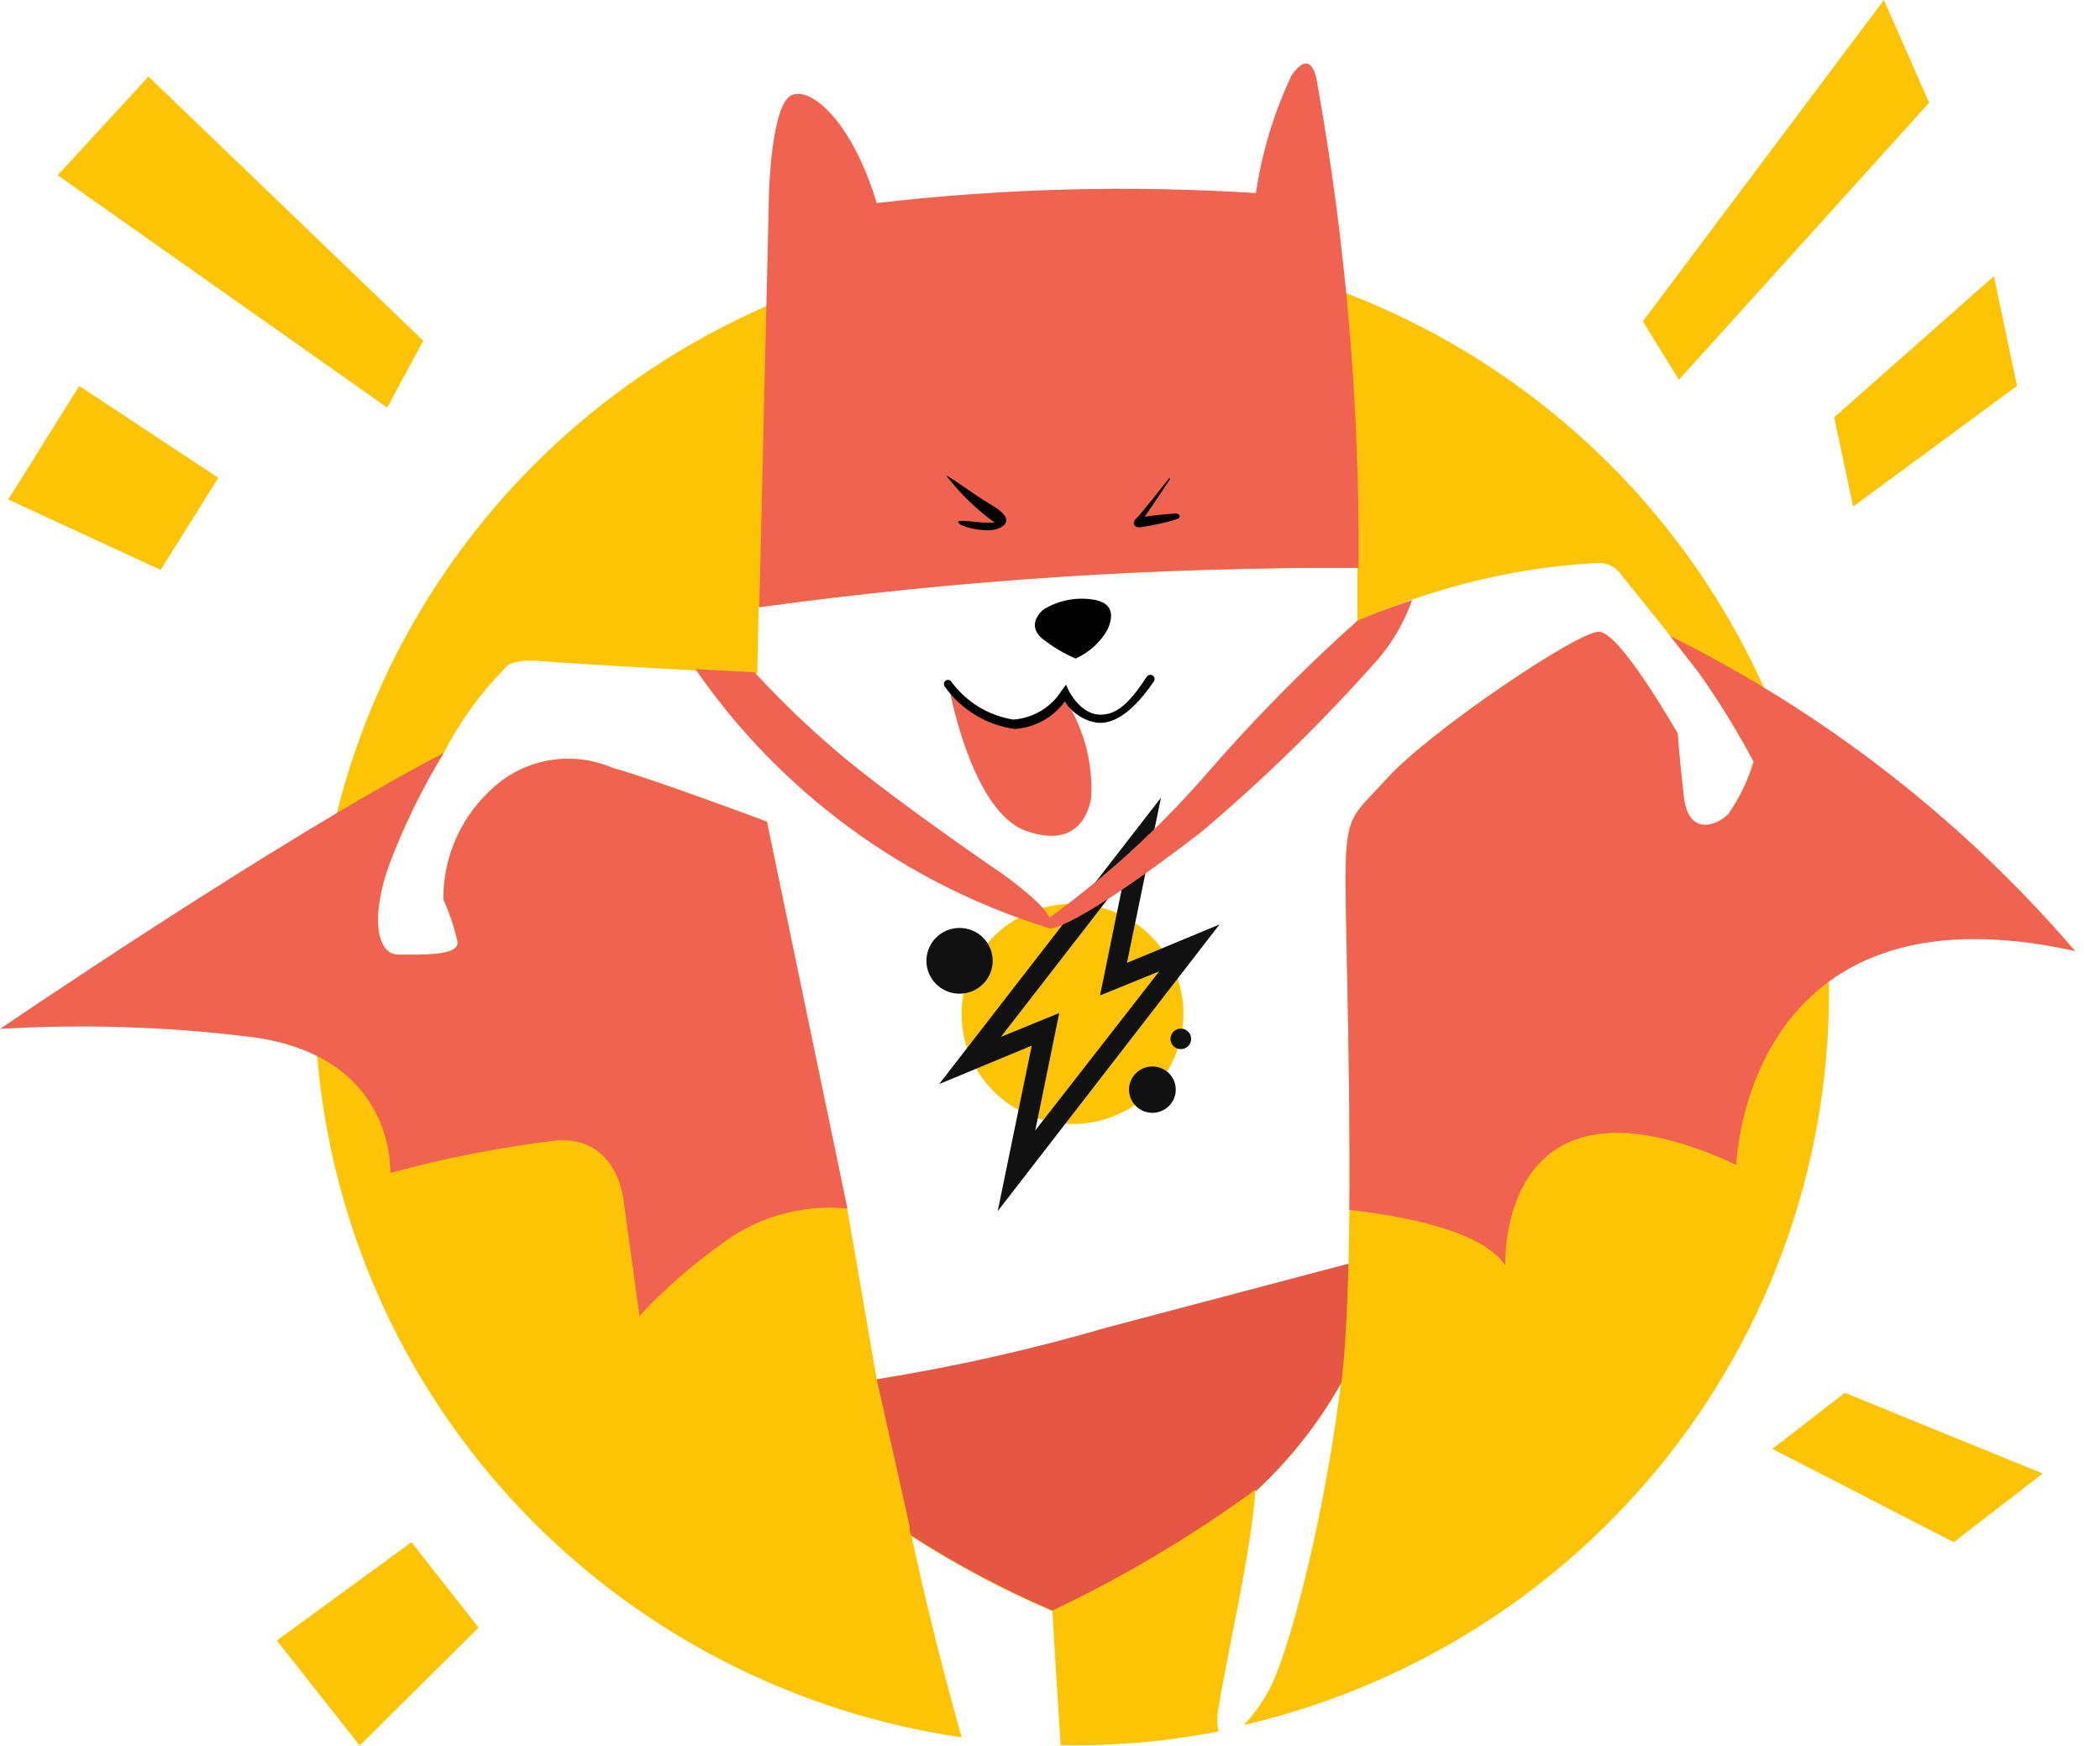
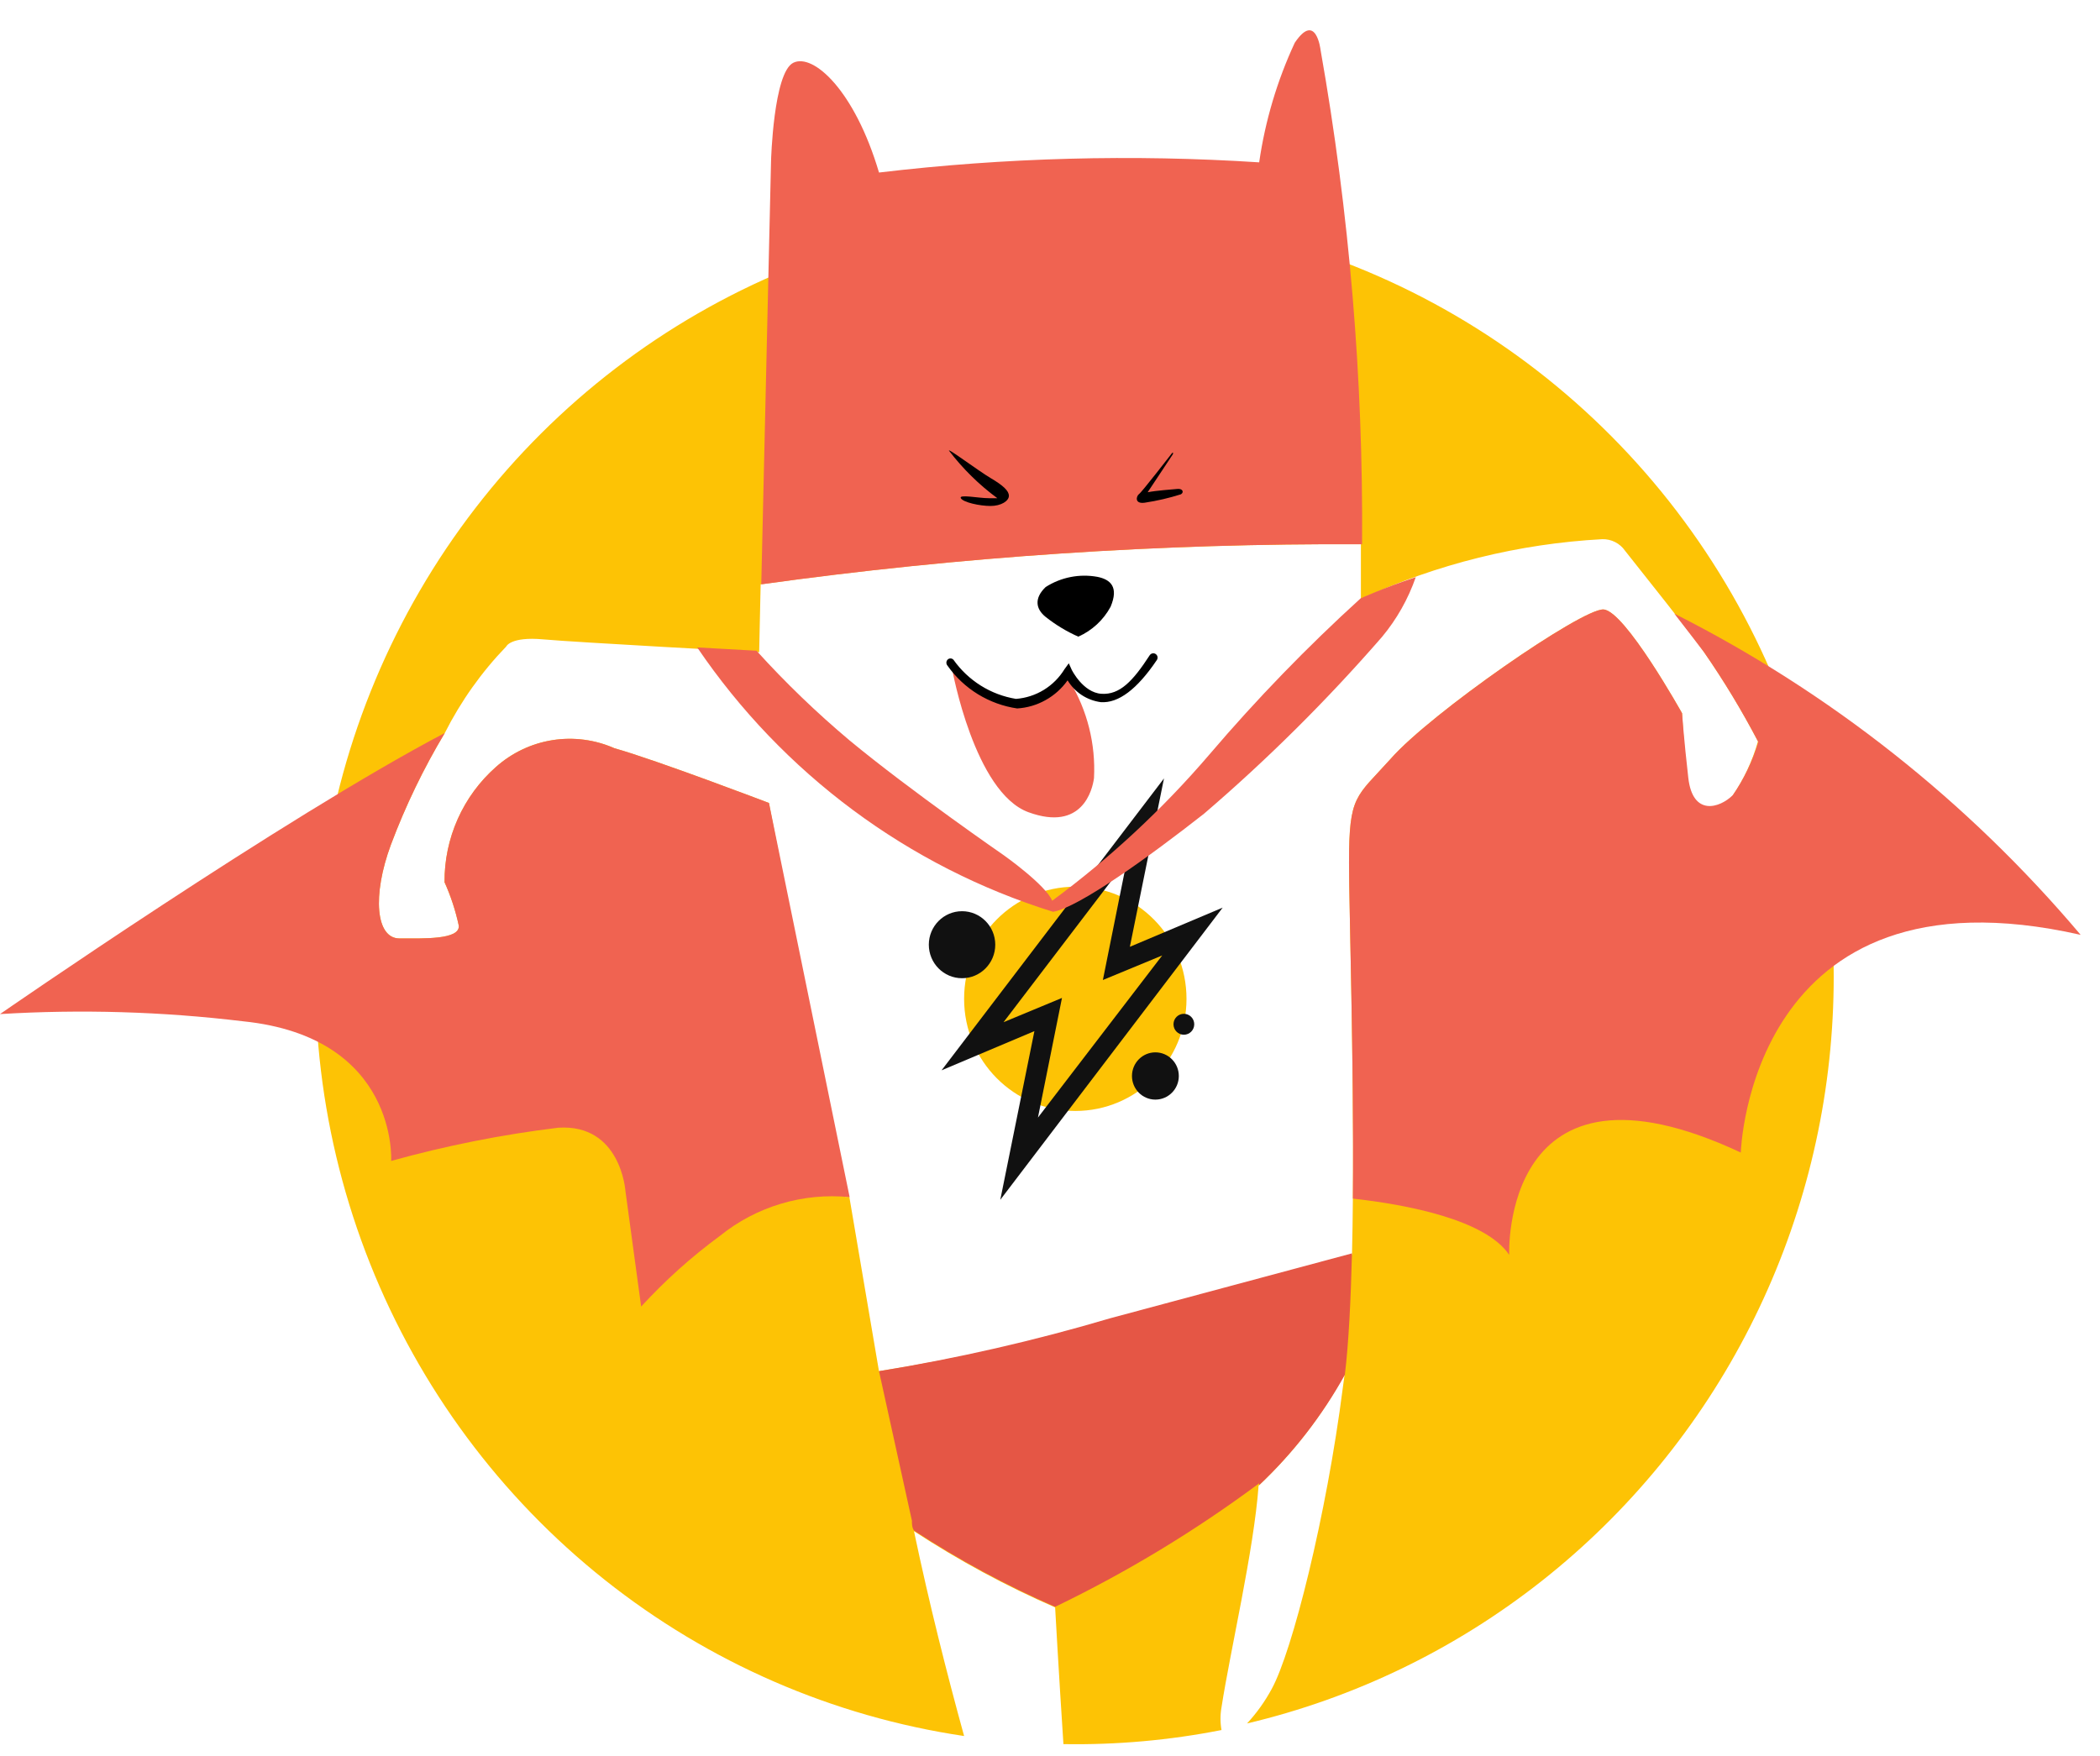
- <svg xmlns="http://www.w3.org/2000/svg" width="71" height="59" viewBox="0 0 71 59" fill="none">
-   <path d="M59.883 23.806C58.158 19.709 55.382 16.132 51.83 13.431C48.278 10.729 44.074 8.999 39.637 8.411C35.201 7.823 30.686 8.399 26.544 10.081C22.402 11.763 18.776 14.492 16.029 17.997C13.281 21.502 11.508 25.66 10.885 30.056C10.262 34.453 10.812 38.934 12.479 43.054C14.147 47.175 16.874 50.789 20.389 53.538C23.903 56.287 28.083 58.075 32.511 58.722C31.931 56.649 31.341 54.358 30.821 51.928C32.334 52.901 33.926 53.747 35.581 54.457C35.581 54.457 35.701 56.599 35.861 58.99C37.65 59.021 39.436 58.864 41.192 58.524C41.146 58.275 41.146 58.019 41.192 57.77C41.482 55.915 42.282 52.572 42.442 50.42C43.595 49.35 44.573 48.108 45.342 46.74L45.282 47.176C44.732 51.402 43.582 55.915 42.882 57.165C42.655 57.579 42.376 57.962 42.052 58.306C45.672 57.463 49.064 55.85 51.992 53.578C54.921 51.306 57.317 48.429 59.013 45.147C60.709 41.865 61.666 38.257 61.816 34.572C61.966 30.887 61.306 27.213 59.883 23.806ZM58.412 27.566C57.972 27.992 57.062 28.28 56.912 26.99C56.762 25.701 56.722 24.798 56.722 24.798C56.722 24.798 54.792 21.396 54.072 21.356C53.352 21.317 48.242 24.798 46.892 26.316C45.722 27.596 45.492 27.506 45.492 29.758C45.492 31.454 45.712 37.862 45.592 42.762L37.441 44.915C34.88 45.644 32.274 46.214 29.641 46.621L28.641 40.838H28.501L25.931 27.774C25.931 27.774 22.121 26.346 20.721 25.959C20.063 25.674 19.337 25.581 18.628 25.692C17.92 25.802 17.258 26.112 16.72 26.584C16.172 27.06 15.734 27.647 15.436 28.306C15.137 28.965 14.985 29.68 14.99 30.403C15.202 30.864 15.363 31.346 15.47 31.841C15.52 32.317 14.27 32.267 13.47 32.267C12.67 32.267 12.55 30.839 13.18 29.163C13.672 27.874 14.281 26.632 15 25.453C15.541 24.4 16.239 23.433 17.07 22.586C17.07 22.586 17.21 22.249 18.32 22.348C19.43 22.447 25.601 22.775 25.601 22.775L25.651 20.523C32.358 19.605 39.122 19.16 45.892 19.194C45.892 19.799 45.892 20.404 45.892 21.009C48.456 19.848 51.218 19.175 54.032 19.025C54.183 19.021 54.332 19.055 54.466 19.122C54.601 19.19 54.716 19.289 54.802 19.412C55.142 19.839 57.212 22.388 57.452 22.755C58.125 23.708 58.736 24.702 59.282 25.731C59.095 26.382 58.801 26.999 58.412 27.556V27.566Z" fill="#FDC305" />
-   <path d="M56.463 21.495C56.933 22.09 57.343 22.616 57.463 22.775C58.135 23.728 58.746 24.721 59.293 25.75C59.103 26.381 58.812 26.977 58.433 27.516C57.993 27.943 57.083 28.23 56.933 26.941C56.783 25.651 56.723 24.798 56.723 24.798C56.723 24.798 54.793 21.396 54.073 21.356C53.353 21.317 48.242 24.798 46.892 26.316C45.722 27.596 45.492 27.506 45.492 29.758C45.492 31.246 45.662 36.354 45.622 40.897C47.432 41.096 50.093 41.592 50.893 42.762C50.893 42.762 50.603 35.64 58.703 39.37C58.703 39.37 58.983 29.659 70.163 32.148C66.363 27.722 61.703 24.099 56.463 21.495Z" fill="#F06351" />
-   <path d="M45.932 19.194C45.973 13.697 45.504 8.209 44.532 2.797C44.532 2.797 44.382 1.508 43.662 2.559C43.068 3.816 42.664 5.153 42.462 6.527C38.187 6.255 33.896 6.368 29.642 6.864C28.821 4.136 27.421 2.896 26.751 3.224C26.081 3.551 26.001 6.477 26.001 6.477L25.671 20.523C32.385 19.604 39.155 19.159 45.932 19.194Z" fill="#F06351" />
-   <path d="M45.352 46.74C45.481 45.678 45.551 44.27 45.592 42.712L37.441 44.865C34.881 45.611 32.276 46.197 29.642 46.621L30.752 51.58C30.752 51.69 30.752 51.799 30.822 51.908C32.334 52.881 33.926 53.727 35.581 54.437C38 53.29 40.304 51.919 42.462 50.34V50.4C43.61 49.335 44.584 48.1 45.352 46.74Z" fill="#E55645" />
-   <path d="M32.002 16.089C31.952 15.99 33.002 16.764 33.412 17.002C33.822 17.24 34.022 17.418 34.022 17.587C34.022 17.756 33.762 17.924 33.402 17.924C33.042 17.924 32.482 17.805 32.402 17.666C32.322 17.527 33.002 17.666 33.342 17.666H33.632C33.016 17.22 32.467 16.689 32.002 16.089Z" fill="black" />
-   <path d="M39.502 16.198C39.502 16.198 38.502 17.468 38.412 17.527C38.322 17.587 38.242 17.865 38.602 17.815C39.015 17.754 39.423 17.661 39.822 17.537C39.932 17.478 39.892 17.339 39.702 17.359C39.512 17.379 39.022 17.408 38.702 17.468L39.552 16.208C39.552 16.208 39.582 16.089 39.502 16.198Z" fill="black" />
-   <path d="M36.362 22.259C36.825 22.056 37.208 21.708 37.452 21.267C37.732 20.612 37.452 20.364 37.012 20.275C36.406 20.166 35.782 20.286 35.262 20.612C34.872 20.979 34.922 21.336 35.262 21.604C35.599 21.867 35.969 22.087 36.362 22.259Z" fill="black" />
-   <path d="M36.002 23.509C35.887 23.734 35.731 23.936 35.542 24.104C35.257 24.331 34.907 24.463 34.542 24.481C33.991 24.534 33.441 24.378 33.002 24.044C32.8 23.927 32.621 23.776 32.472 23.598C32.371 23.49 32.249 23.405 32.112 23.35C32.112 23.35 32.862 27.427 34.682 28.081C36.502 28.736 36.842 27.328 36.892 26.951C36.953 25.822 36.667 24.701 36.072 23.737C36.072 23.439 36.052 23.638 36.002 23.509Z" fill="#F06351" />
-   <path d="M34.301 24.64C33.834 24.573 33.384 24.413 32.98 24.169C32.576 23.925 32.226 23.603 31.951 23.221C31.927 23.194 31.913 23.159 31.913 23.122C31.913 23.085 31.927 23.05 31.951 23.023C31.965 23.009 31.98 22.999 31.997 22.992C32.014 22.985 32.033 22.981 32.051 22.981C32.07 22.981 32.089 22.985 32.106 22.992C32.123 22.999 32.139 23.009 32.151 23.023C32.399 23.367 32.713 23.659 33.075 23.882C33.437 24.105 33.841 24.255 34.261 24.322C34.594 24.297 34.917 24.195 35.202 24.022C35.487 23.85 35.727 23.613 35.901 23.33L36.041 23.142L36.142 23.36C36.142 23.36 36.522 24.114 37.142 24.154C37.761 24.193 38.202 23.737 38.772 22.874C38.793 22.842 38.826 22.82 38.863 22.813C38.901 22.805 38.94 22.813 38.971 22.834C39.003 22.855 39.025 22.888 39.033 22.925C39.04 22.962 39.033 23.001 39.011 23.033C38.345 24.005 37.715 24.471 37.121 24.431C36.892 24.401 36.673 24.32 36.479 24.195C36.285 24.07 36.122 23.903 36.002 23.707C35.806 23.978 35.552 24.203 35.258 24.364C34.964 24.525 34.637 24.619 34.301 24.64Z" fill="black" />
-   <path d="M36.262 37.991C38.333 37.991 40.012 36.325 40.012 34.271C40.012 32.217 38.333 30.551 36.262 30.551C34.191 30.551 32.512 32.217 32.512 34.271C32.512 36.325 34.191 37.991 36.262 37.991Z" fill="#FDC305" />
-   <path d="M41.232 31.246L38.102 32.545L39.252 26.961L31.752 36.642L34.882 35.343L33.732 40.937L41.232 31.246ZM33.842 35.045L38.002 29.679L37.192 33.646L39.192 32.833L35.002 38.209L35.812 34.241L33.842 35.045Z" fill="#111111" />
-   <path d="M32.441 33.587C33.06 33.587 33.562 33.089 33.562 32.476C33.562 31.862 33.06 31.365 32.441 31.365C31.823 31.365 31.322 31.862 31.322 32.476C31.322 33.089 31.823 33.587 32.441 33.587Z" fill="#111111" />
-   <path d="M38.962 37.614C39.398 37.614 39.752 37.263 39.752 36.83C39.752 36.398 39.398 36.047 38.962 36.047C38.526 36.047 38.172 36.398 38.172 36.83C38.172 37.263 38.526 37.614 38.962 37.614Z" fill="#111111" />
-   <path d="M39.922 35.462C40.115 35.462 40.272 35.306 40.272 35.114C40.272 34.923 40.115 34.767 39.922 34.767C39.729 34.767 39.572 34.923 39.572 35.114C39.572 35.306 39.729 35.462 39.922 35.462Z" fill="#111111" />
-   <path d="M45.882 20.989C44.077 22.603 42.377 24.329 40.792 26.157C39.213 27.972 37.432 29.602 35.482 31.018C35.262 30.492 33.852 29.51 33.852 29.51C33.852 29.51 30.712 27.377 28.651 25.701C27.538 24.781 26.489 23.787 25.511 22.725L23.511 22.616C26.398 26.799 30.628 29.89 35.512 31.385C36.372 31.246 38.792 29.53 40.602 28.131C42.743 26.325 44.749 24.365 46.602 22.269C47.1 21.682 47.487 21.009 47.742 20.285C46.602 20.662 45.882 20.989 45.882 20.989Z" fill="#F06351" />
-   <path d="M65.223 3.472L56.763 12.836L55.543 10.862L63.693 0L65.223 3.472Z" fill="#FDC305" />
-   <path d="M62.653 17.121L68.193 13.044L67.413 9.334L62.013 14.105L62.653 17.121Z" fill="#FDC305" />
-   <path d="M59.923 48.972L66.053 52.126L69.063 49.805L62.373 47.077L59.923 48.972Z" fill="#FDC305" />
-   <path d="M1.95 5.922L5.02 2.589L14.31 11.516L13.09 13.778L1.95 5.922Z" fill="#FDC305" />
-   <path d="M7.38 16.149L2.68 13.044L0.28 16.883L5.43 19.263L7.38 16.149Z" fill="#FDC305" />
-   <path d="M13.91 52.126L9.36 55.449L12.16 59L16.18 55.012L13.91 52.126Z" fill="#FDC305" />
-   <path d="M25.931 27.774C25.931 27.774 22.121 26.346 20.721 25.959C20.064 25.674 19.338 25.581 18.629 25.692C17.92 25.802 17.258 26.112 16.721 26.584C16.173 27.06 15.735 27.647 15.436 28.306C15.137 28.965 14.986 29.68 14.991 30.403C15.202 30.864 15.363 31.346 15.471 31.841C15.521 32.317 14.271 32.267 13.471 32.267C12.671 32.267 12.551 30.839 13.181 29.163C13.672 27.874 14.281 26.632 15.001 25.453C9.55 28.27 0 34.777 0 34.777C2.732 34.614 5.473 34.693 8.19 35.015C13.441 35.541 13.191 39.647 13.191 39.647C15.037 39.142 16.919 38.775 18.821 38.546C20.941 38.407 21.091 40.649 21.091 40.649L21.621 44.478C22.426 43.614 23.313 42.831 24.271 42.137C25.506 41.157 27.078 40.694 28.651 40.848L25.931 27.774Z" fill="#F06351" />
+ <svg xmlns="http://www.w3.org/2000/svg" width="61" height="51" viewBox="0 0 61 51" fill="none">
+   <path d="M51.582 19.854C50.097 16.265 47.705 13.131 44.646 10.765C41.586 8.399 37.965 6.883 34.143 6.368C30.321 5.853 26.433 6.357 22.865 7.831C19.297 9.304 16.174 11.695 13.807 14.765C11.44 17.835 9.912 21.478 9.376 25.329C8.84 29.18 9.313 33.106 10.75 36.715C12.186 40.324 14.535 43.491 17.562 45.899C20.59 48.307 24.19 49.873 28.005 50.44C27.505 48.624 26.997 46.617 26.549 44.488C27.852 45.34 29.224 46.082 30.649 46.703C30.649 46.703 30.753 48.58 30.89 50.675C32.431 50.701 33.97 50.564 35.482 50.266C35.443 50.048 35.443 49.824 35.482 49.606C35.732 47.981 36.421 45.053 36.559 43.167C37.552 42.23 38.395 41.142 39.057 39.943L39.005 40.326C38.531 44.027 37.541 47.981 36.938 49.076C36.742 49.438 36.502 49.774 36.223 50.075C39.341 49.337 42.263 47.924 44.785 45.934C47.308 43.943 49.372 41.423 50.833 38.548C52.294 35.673 53.118 32.512 53.247 29.284C53.377 26.056 52.808 22.838 51.582 19.854ZM50.316 23.147C49.937 23.521 49.153 23.773 49.023 22.643C48.894 21.514 48.86 20.723 48.86 20.723C48.86 20.723 47.197 17.742 46.577 17.708C45.957 17.673 41.555 20.723 40.392 22.052C39.384 23.173 39.186 23.095 39.186 25.067C39.186 26.553 39.376 32.167 39.272 36.459L32.251 38.345C30.045 38.983 27.801 39.483 25.532 39.839L24.671 34.773H24.55L22.336 23.33C22.336 23.33 19.054 22.078 17.848 21.74C17.282 21.49 16.657 21.408 16.046 21.505C15.436 21.602 14.865 21.874 14.403 22.287C13.931 22.704 13.553 23.218 13.296 23.796C13.039 24.373 12.908 24.999 12.912 25.632C13.095 26.036 13.233 26.459 13.326 26.892C13.369 27.309 12.292 27.266 11.603 27.266C10.914 27.266 10.81 26.015 11.353 24.546C11.777 23.417 12.301 22.329 12.921 21.296C13.387 20.374 13.988 19.527 14.704 18.785C14.704 18.785 14.825 18.49 15.781 18.577C16.737 18.664 22.052 18.95 22.052 18.95L22.095 16.978C27.872 16.173 33.699 15.784 39.531 15.813C39.531 16.344 39.531 16.874 39.531 17.404C41.739 16.387 44.118 15.797 46.542 15.666C46.672 15.662 46.801 15.692 46.917 15.751C47.032 15.81 47.132 15.897 47.206 16.005C47.499 16.378 49.282 18.611 49.489 18.933C50.068 19.768 50.594 20.638 51.065 21.54C50.904 22.11 50.651 22.651 50.316 23.139V23.147Z" fill="#FDC305" />
+   <path d="M48.636 17.829C49.041 18.351 49.394 18.811 49.498 18.95C50.077 19.785 50.603 20.656 51.074 21.557C50.91 22.109 50.66 22.631 50.333 23.104C49.954 23.477 49.17 23.729 49.041 22.6C48.912 21.47 48.86 20.723 48.86 20.723C48.86 20.723 47.198 17.742 46.578 17.708C45.957 17.673 41.555 20.723 40.392 22.052C39.385 23.173 39.186 23.095 39.186 25.067C39.186 26.371 39.333 30.846 39.298 34.825C40.858 34.999 43.149 35.434 43.838 36.459C43.838 36.459 43.588 30.22 50.566 33.487C50.566 33.487 50.807 24.981 60.438 27.162C57.164 23.284 53.151 20.111 48.636 17.829Z" fill="#F06351" />
+   <path d="M39.565 15.813C39.6 10.999 39.197 6.191 38.359 1.45C38.359 1.45 38.23 0.321 37.61 1.242C37.098 2.343 36.75 3.514 36.576 4.717C32.894 4.479 29.198 4.578 25.533 5.013C24.826 2.623 23.62 1.537 23.043 1.824C22.466 2.111 22.397 4.674 22.397 4.674L22.113 16.978C27.896 16.172 33.728 15.783 39.565 15.813Z" fill="#F06351" />
+   <path d="M39.065 39.943C39.177 39.014 39.237 37.78 39.272 36.416L32.252 38.301C30.046 38.955 27.802 39.468 25.533 39.839L26.489 44.184C26.489 44.279 26.489 44.375 26.549 44.47C27.852 45.323 29.224 46.064 30.649 46.686C32.733 45.681 34.717 44.48 36.576 43.097V43.15C37.565 42.217 38.404 41.135 39.065 39.943Z" fill="#E55645" />
+   <path d="M27.566 13.094C27.523 13.007 28.427 13.685 28.78 13.893C29.133 14.102 29.306 14.258 29.306 14.406C29.306 14.554 29.082 14.701 28.772 14.701C28.462 14.701 27.979 14.597 27.91 14.475C27.841 14.354 28.427 14.475 28.72 14.475H28.97C28.439 14.084 27.967 13.619 27.566 13.094Z" fill="black" />
+   <path d="M34.026 13.189C34.026 13.189 33.165 14.302 33.087 14.354C33.01 14.406 32.941 14.649 33.251 14.606C33.607 14.552 33.959 14.471 34.302 14.362C34.397 14.31 34.362 14.189 34.199 14.206C34.035 14.223 33.613 14.249 33.337 14.302L34.069 13.198C34.069 13.198 34.095 13.094 34.026 13.189Z" fill="black" />
+   <path d="M31.322 18.498C31.721 18.321 32.051 18.016 32.26 17.63C32.502 17.056 32.26 16.839 31.881 16.761C31.36 16.665 30.822 16.77 30.374 17.056C30.038 17.378 30.081 17.69 30.374 17.925C30.665 18.155 30.983 18.348 31.322 18.498Z" fill="black" />
+   <path d="M31.011 19.593C30.912 19.79 30.778 19.967 30.615 20.115C30.37 20.314 30.068 20.429 29.754 20.445C29.279 20.492 28.805 20.355 28.427 20.062C28.253 19.96 28.099 19.828 27.971 19.672C27.884 19.577 27.779 19.503 27.66 19.454C27.66 19.454 28.306 23.026 29.874 23.599C31.442 24.172 31.735 22.939 31.778 22.608C31.83 21.62 31.584 20.638 31.072 19.793C31.072 19.532 31.054 19.706 31.011 19.593Z" fill="#F06351" />
+   <path d="M29.547 20.584C29.144 20.525 28.757 20.385 28.409 20.172C28.061 19.958 27.759 19.676 27.523 19.341C27.502 19.317 27.49 19.287 27.49 19.254C27.49 19.222 27.502 19.192 27.523 19.168C27.534 19.156 27.547 19.147 27.562 19.14C27.577 19.134 27.593 19.131 27.609 19.131C27.625 19.131 27.641 19.134 27.655 19.14C27.67 19.147 27.684 19.156 27.695 19.168C27.908 19.469 28.178 19.725 28.491 19.921C28.802 20.116 29.15 20.247 29.512 20.306C29.799 20.284 30.077 20.194 30.323 20.043C30.568 19.892 30.775 19.684 30.925 19.437L31.046 19.272L31.132 19.463C31.132 19.463 31.459 20.123 31.993 20.158C32.527 20.193 32.906 19.793 33.397 19.037C33.416 19.01 33.444 18.99 33.476 18.984C33.509 18.977 33.542 18.984 33.57 19.003C33.597 19.021 33.616 19.05 33.623 19.082C33.629 19.115 33.622 19.149 33.604 19.176C33.03 20.028 32.487 20.436 31.976 20.401C31.779 20.375 31.589 20.304 31.422 20.195C31.255 20.085 31.115 19.939 31.011 19.767C30.843 20.005 30.624 20.201 30.37 20.342C30.117 20.484 29.836 20.566 29.547 20.584Z" fill="black" />
+   <path d="M31.235 32.279C33.019 32.279 34.465 30.821 34.465 29.021C34.465 27.221 33.019 25.763 31.235 25.763C29.451 25.763 28.005 27.221 28.005 29.021C28.005 30.821 29.451 32.279 31.235 32.279Z" fill="#FDC305" />
+   <path d="M35.516 26.371L32.82 27.509L33.811 22.617L27.35 31.098L30.047 29.959L29.056 34.86L35.516 26.371ZM29.151 29.699L32.734 24.998L32.036 28.474L33.759 27.761L30.15 32.471L30.848 28.995L29.151 29.699Z" fill="#111111" />
+   <path d="M27.945 28.422C28.477 28.422 28.91 27.986 28.91 27.448C28.91 26.911 28.477 26.475 27.945 26.475C27.412 26.475 26.98 26.911 26.98 27.448C26.98 27.986 27.412 28.422 27.945 28.422Z" fill="#111111" />
+   <path d="M33.561 31.949C33.937 31.949 34.242 31.642 34.242 31.263C34.242 30.884 33.937 30.576 33.561 30.576C33.185 30.576 32.881 30.884 32.881 31.263C32.881 31.642 33.185 31.949 33.561 31.949Z" fill="#111111" />
+   <path d="M34.388 30.064C34.555 30.064 34.69 29.928 34.69 29.76C34.69 29.592 34.555 29.456 34.388 29.456C34.222 29.456 34.087 29.592 34.087 29.76C34.087 29.928 34.222 30.064 34.388 30.064Z" fill="#111111" />
+   <path d="M39.522 17.386C37.967 18.8 36.503 20.312 35.138 21.913C33.778 23.503 32.243 24.931 30.564 26.171C30.374 25.71 29.159 24.85 29.159 24.85C29.159 24.85 26.454 22.982 24.68 21.514C23.721 20.708 22.817 19.837 21.975 18.907L20.252 18.811C22.739 22.476 26.383 25.183 30.589 26.492C31.33 26.371 33.415 24.868 34.974 23.642C36.819 22.06 38.546 20.344 40.143 18.507C40.572 17.993 40.904 17.404 41.125 16.769C40.143 17.099 39.522 17.386 39.522 17.386Z" fill="#F06351" />
+   <path d="M22.337 23.33C22.337 23.33 19.055 22.078 17.849 21.74C17.282 21.49 16.657 21.408 16.047 21.505C15.436 21.602 14.866 21.874 14.403 22.287C13.931 22.704 13.554 23.218 13.296 23.796C13.039 24.373 12.908 24.999 12.913 25.632C13.095 26.036 13.233 26.459 13.326 26.892C13.369 27.309 12.293 27.266 11.603 27.266C10.914 27.266 10.811 26.015 11.354 24.546C11.777 23.417 12.302 22.329 12.921 21.296C8.227 23.764 0 29.464 0 29.464C2.353 29.321 4.714 29.391 7.055 29.673C11.578 30.133 11.362 33.731 11.362 33.731C12.953 33.288 14.574 32.966 16.212 32.766C18.038 32.645 18.168 34.608 18.168 34.608L18.624 37.962C19.317 37.206 20.082 36.519 20.907 35.912C21.97 35.053 23.324 34.648 24.68 34.782L22.337 23.33Z" fill="#F06351" />
</svg>
